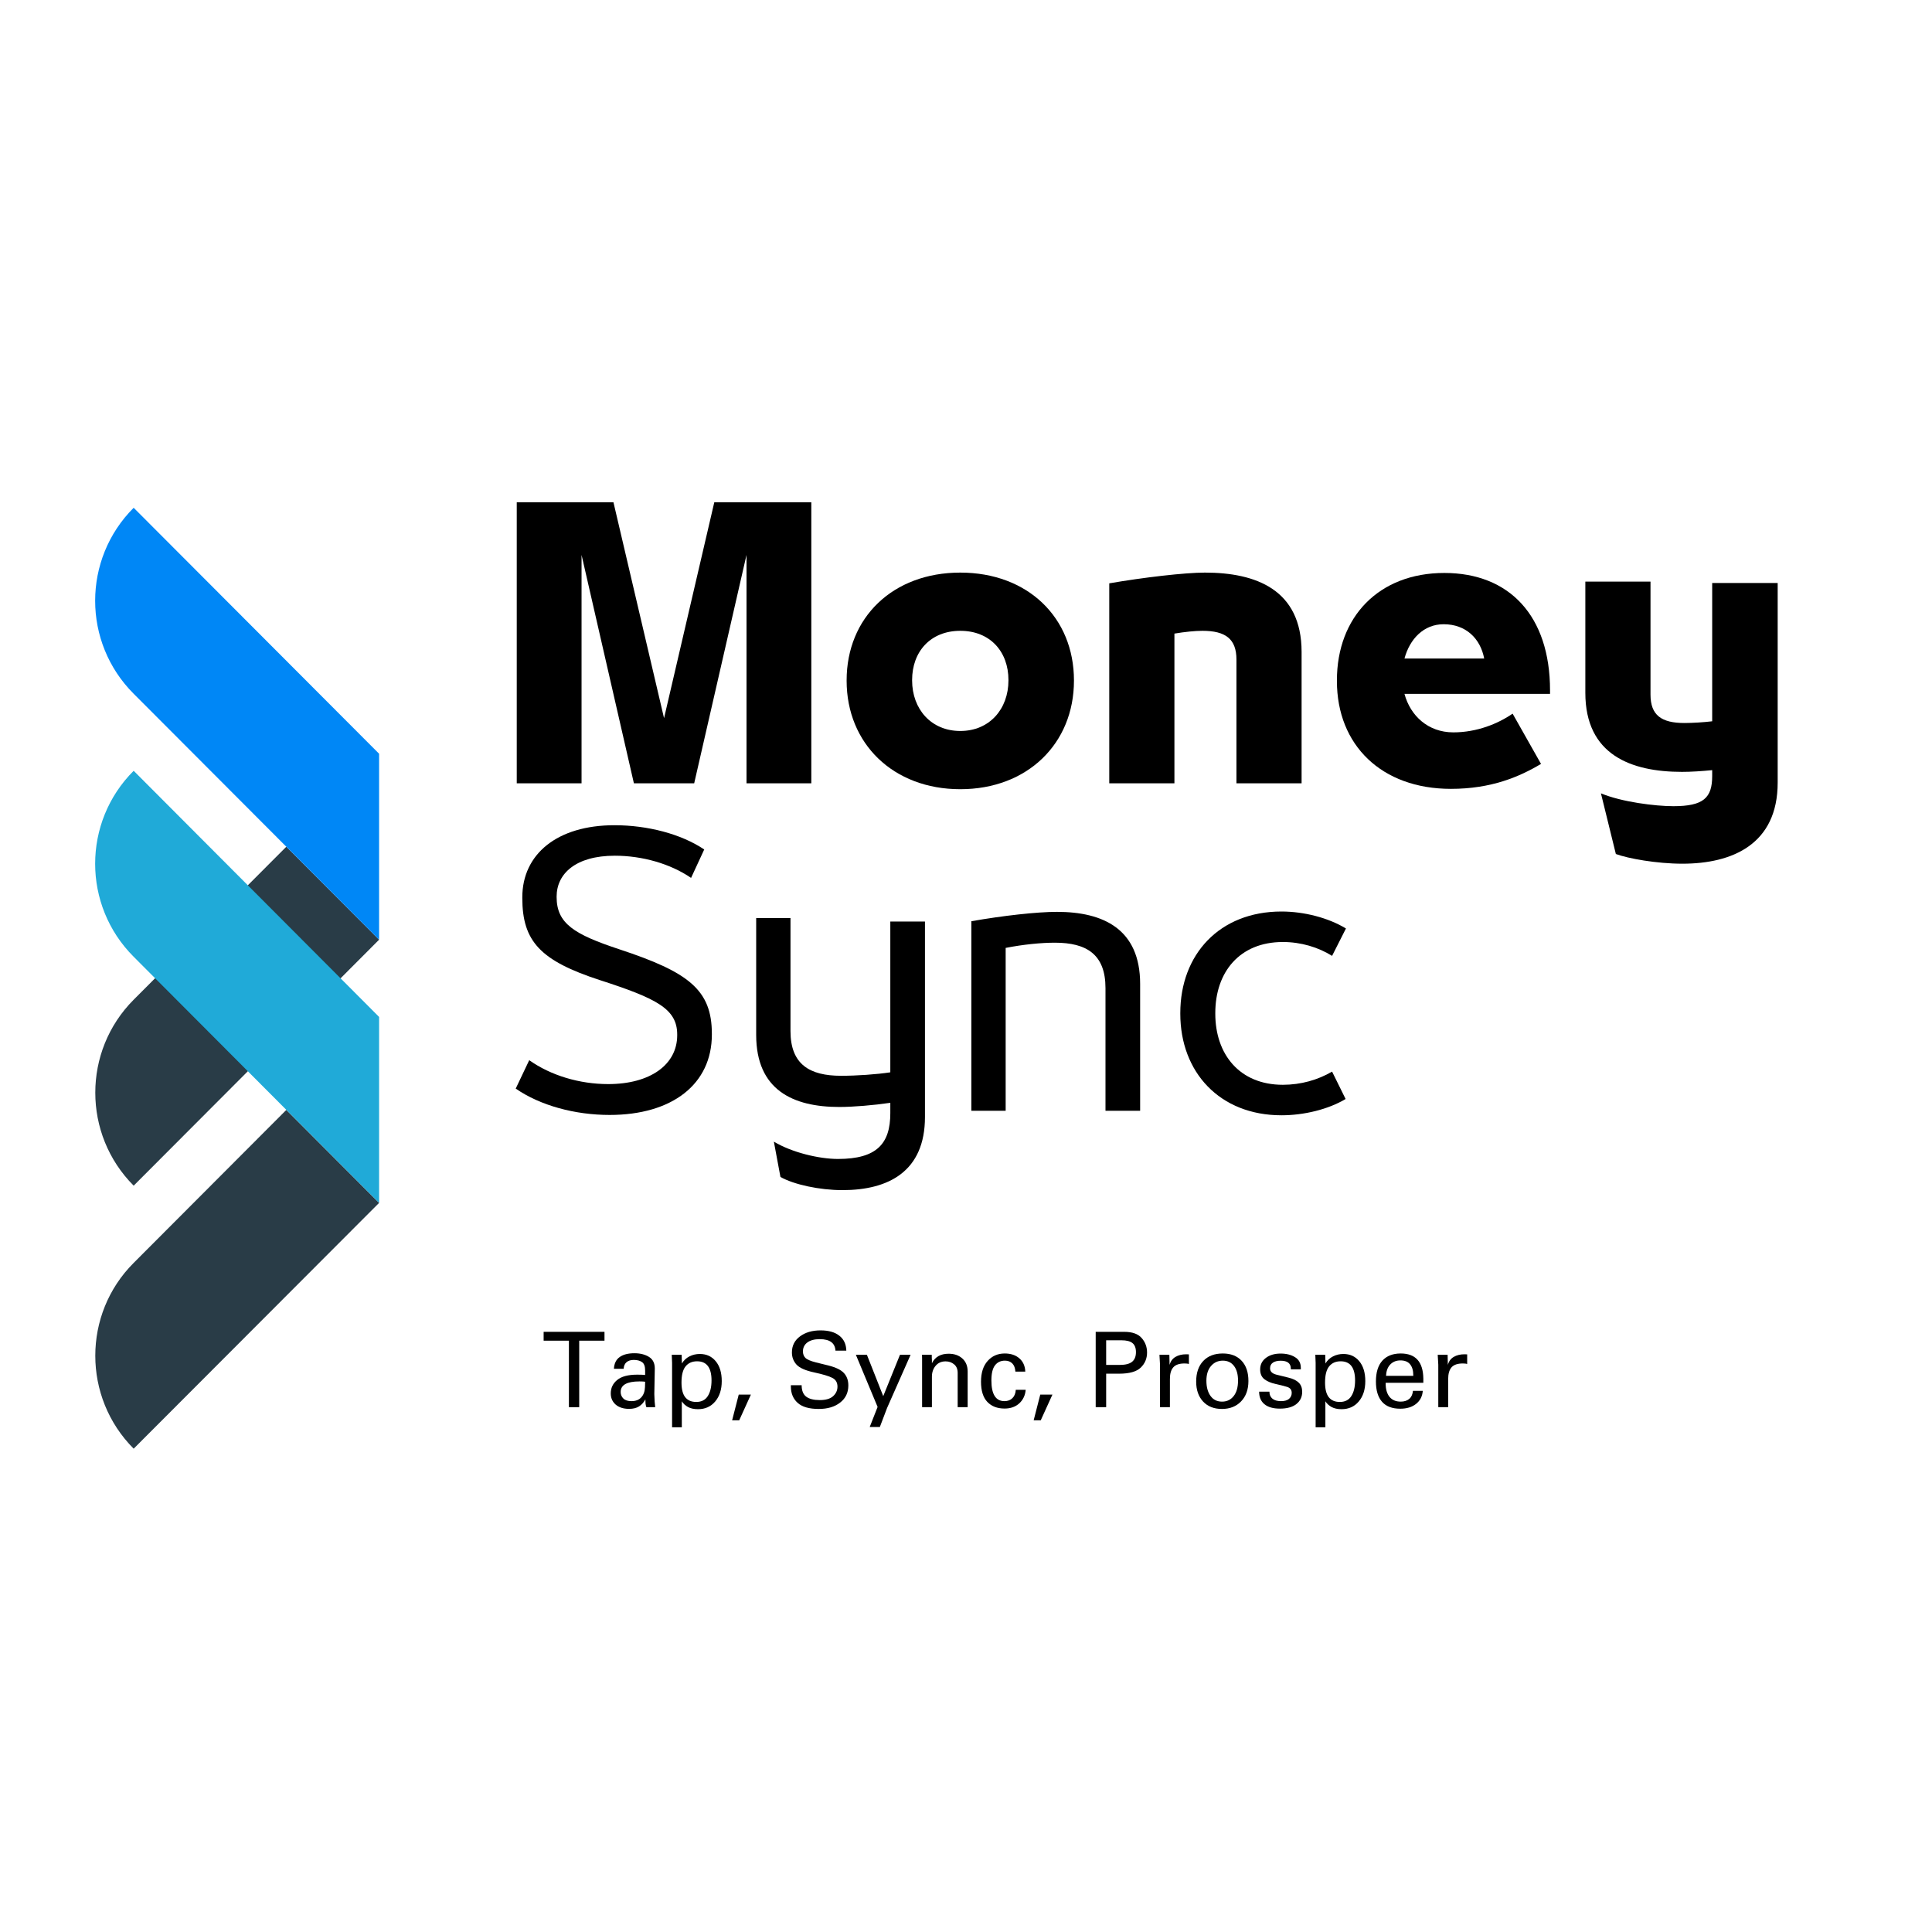
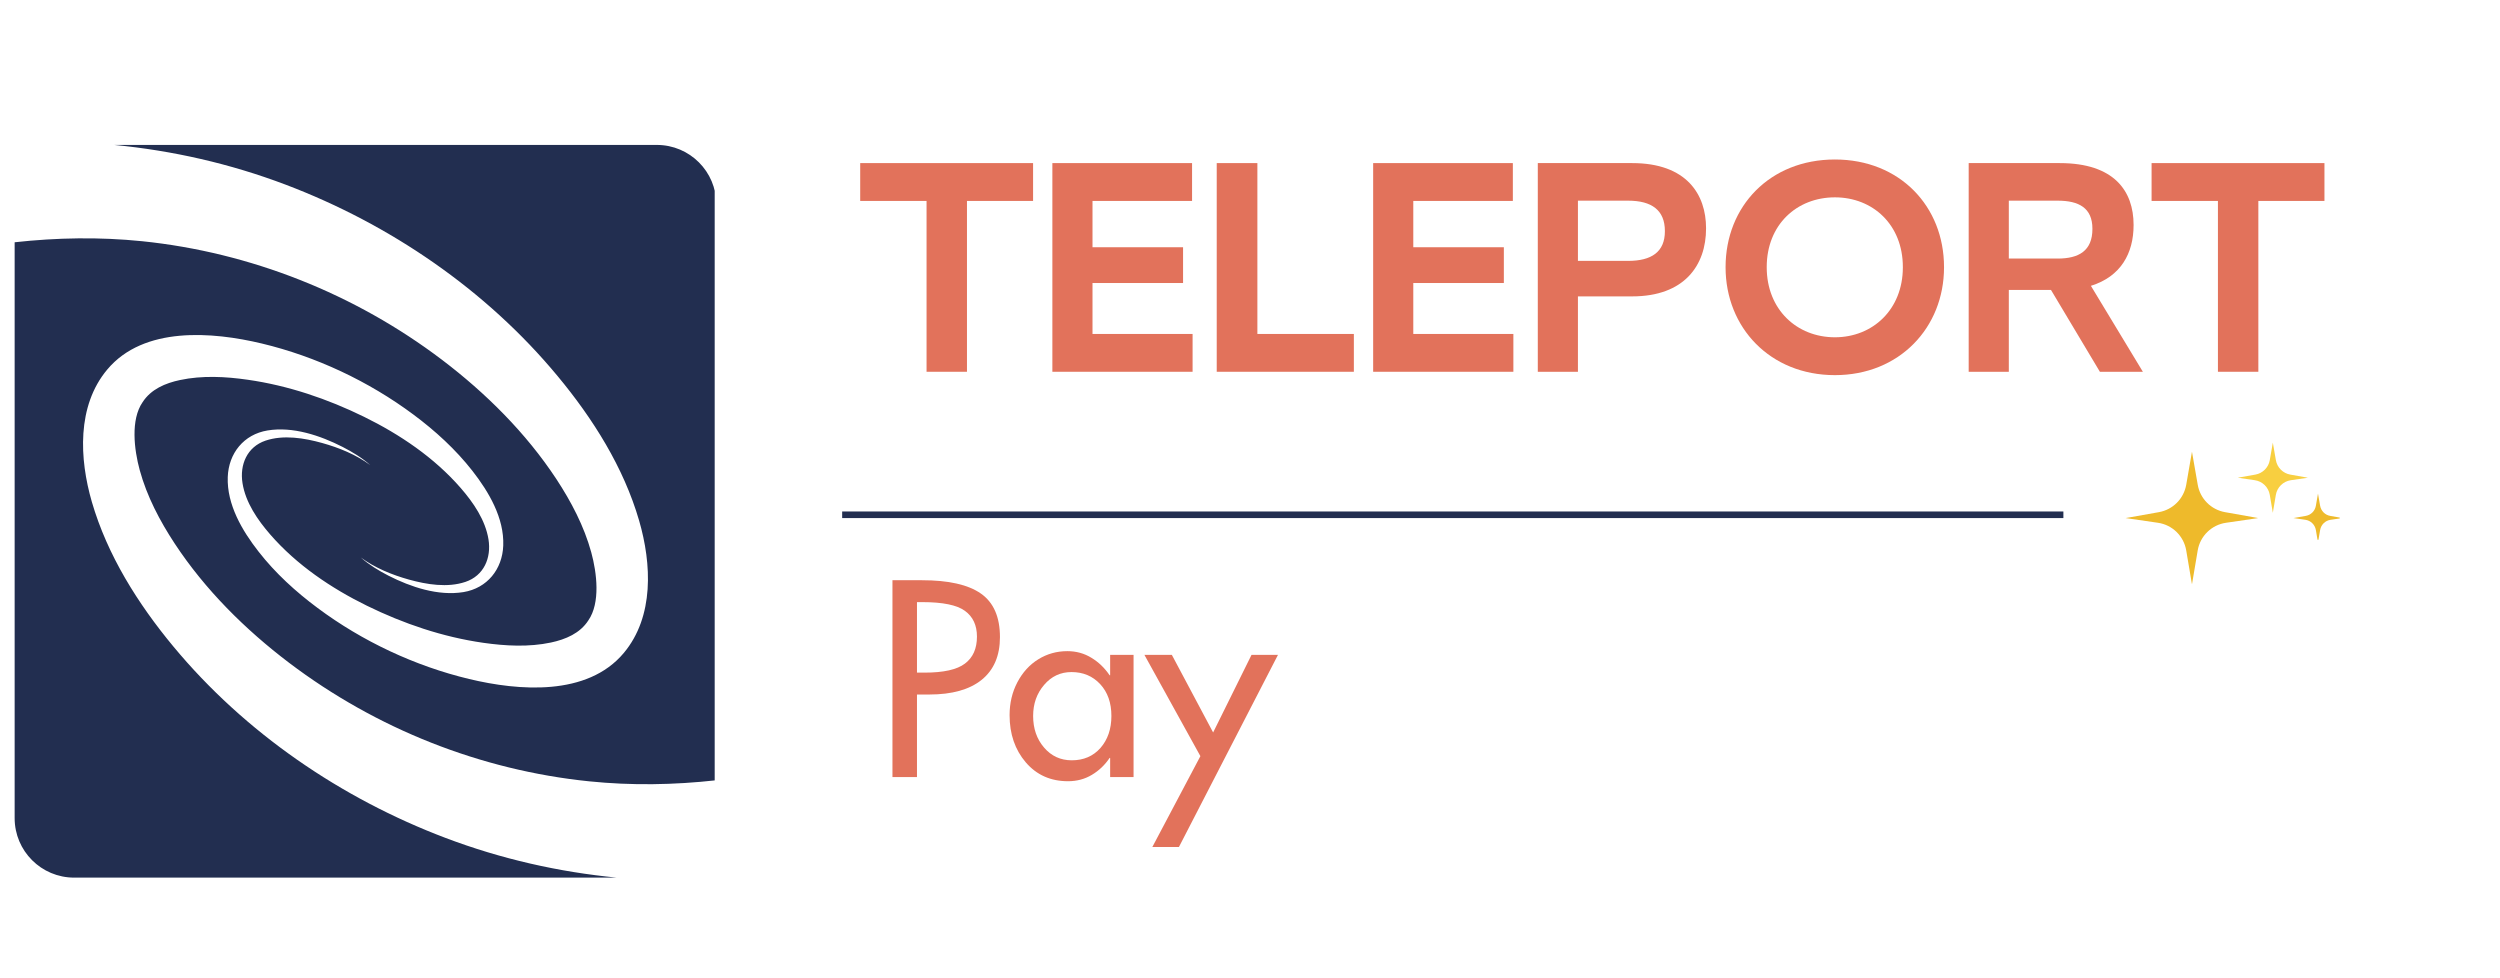
- <svg xmlns="http://www.w3.org/2000/svg" width="500" zoomAndPan="magnify" viewBox="0 0 375 375" height="500" preserveAspectRatio="xMidYMid meet" version="1.0">
+ <svg xmlns="http://www.w3.org/2000/svg" width="376" zoomAndPan="magnify" viewBox="0 0 282 110.25" height="147" preserveAspectRatio="xMidYMid meet" version="1.0">
  <defs>
    <g />
-     <clipPath id="9c68f8d031">
-       <path d="M 18 164 L 73.512 164 L 73.512 231 L 18 231 Z M 18 164 " clip-rule="nonzero" />
+     <clipPath id="ace054a3fa">
+       <path d="M 1.652 16.348 L 80.617 16.348 L 80.617 98.996 L 1.652 98.996 Z M 1.652 16.348 " clip-rule="nonzero" />
    </clipPath>
-     <clipPath id="c1eb963101">
-       <path d="M 18 98 L 73.512 98 L 73.512 183 L 18 183 Z M 18 98 " clip-rule="nonzero" />
+     <clipPath id="933da3bfac">
+       <path d="M 239.77 50.953 L 254.672 50.953 L 254.672 65.852 L 239.77 65.852 Z M 239.77 50.953 " clip-rule="nonzero" />
    </clipPath>
-     <clipPath id="a03a808d03">
-       <path d="M 18 215 L 73.512 215 L 73.512 282 L 18 282 Z M 18 215 " clip-rule="nonzero" />
+     <clipPath id="7fa810128d">
+       <path d="M 252.418 49.93 L 260.613 49.93 L 260.613 58 L 252.418 58 Z M 252.418 49.93 " clip-rule="nonzero" />
    </clipPath>
-     <clipPath id="17b89b03fb">
-       <path d="M 18 149 L 73.512 149 L 73.512 234 L 18 234 Z M 18 149 " clip-rule="nonzero" />
+     <clipPath id="5b22235192">
+       <path d="M 258.707 55.676 L 263.922 55.676 L 263.922 60.891 L 258.707 60.891 Z M 258.707 55.676 " clip-rule="nonzero" />
    </clipPath>
  </defs>
-   <g clip-path="url(#9c68f8d031)">
-     <path fill="#293c47" d="M 25.945 230.137 L 73.582 182.395 L 55.574 164.348 L 25.945 194.043 C 16.012 204.004 16.012 220.18 25.945 230.137 Z M 25.945 230.137 " fill-opacity="1" fill-rule="nonzero" />
-   </g>
-   <g clip-path="url(#c1eb963101)">
-     <path fill="#0087f6" d="M 25.945 134.656 L 73.582 182.395 L 73.582 146.301 L 25.945 98.559 C 15.977 108.52 15.977 124.695 25.945 134.656 Z M 25.945 134.656 " fill-opacity="1" fill-rule="nonzero" />
-   </g>
-   <g clip-path="url(#a03a808d03)">
-     <path fill="#293c47" d="M 25.945 281.188 L 73.582 233.48 L 55.574 215.434 L 25.945 245.129 C 16.012 255.051 16.012 271.23 25.945 281.188 Z M 25.945 281.188 " fill-opacity="1" fill-rule="nonzero" />
-   </g>
-   <g clip-path="url(#17b89b03fb)">
-     <path fill="#20aad8" d="M 25.945 185.703 L 73.582 233.48 L 73.582 197.387 L 25.945 149.609 C 15.977 159.566 15.977 175.746 25.945 185.703 Z M 25.945 185.703 " fill-opacity="1" fill-rule="nonzero" />
-   </g>
-   <g fill="#000000" fill-opacity="1">
-     <g transform="translate(96.87126, 152.0388)">
+   <g fill="#e2725b" fill-opacity="1">
+     <g transform="translate(96.44915, 41.93625)">
      <g>
-         <path d="M 32.02 -12.645 L 22.199 -54.551 L 3.43 -54.551 L 3.43 0 L 16.008 0 L 16.008 -44.328 L 26.168 0 L 37.871 0 L 48.027 -44.328 L 48.027 0 L 60.605 0 L 60.605 -54.551 L 41.773 -54.551 Z M 32.02 -12.645 " />
+         <path d="M 12.625 0 L 12.625 -19.27 L 20.082 -19.27 L 20.082 -23.539 L 0.582 -23.539 L 0.582 -19.27 L 8.066 -19.27 L 8.066 0 Z M 12.625 0 " />
      </g>
    </g>
  </g>
-   <g fill="#000000" fill-opacity="1">
-     <g transform="translate(161.7045, 152.0388)">
+   <g fill="#e2725b" fill-opacity="1">
+     <g transform="translate(117.1095, 41.93625)">
      <g>
-         <path d="M 24.688 1.145 C 37.734 1.145 46.75 -7.734 46.75 -19.91 L 46.75 -19.977 C 46.75 -32.152 37.805 -40.898 24.688 -40.898 C 11.57 -40.898 2.625 -32.152 2.625 -19.977 L 2.625 -19.91 C 2.625 -7.734 11.637 1.145 24.688 1.145 Z M 24.688 -10.156 C 19.035 -10.156 15.336 -14.395 15.336 -19.977 L 15.336 -20.047 C 15.336 -25.562 18.902 -29.598 24.688 -29.598 C 30.473 -29.598 34.035 -25.562 34.035 -20.047 L 34.035 -19.977 C 34.035 -14.395 30.336 -10.156 24.688 -10.156 Z M 24.688 -10.156 " />
+         <path d="M 17.414 0 L 17.414 -4.266 L 6.125 -4.266 L 6.125 -10.012 L 16.34 -10.012 L 16.34 -14.047 L 6.125 -14.047 L 6.125 -19.27 L 17.355 -19.27 L 17.355 -23.539 L 1.598 -23.539 L 1.598 0 Z M 17.414 0 " />
      </g>
    </g>
  </g>
-   <g fill="#000000" fill-opacity="1">
-     <g transform="translate(211.8764, 152.0388)">
+   <g fill="#e2725b" fill-opacity="1">
+     <g transform="translate(135.6807, 41.93625)">
      <g>
-         <path d="M 16.078 0 L 16.078 -29.059 C 18.094 -29.395 20.047 -29.598 21.523 -29.598 C 25.965 -29.598 28.117 -28.051 28.117 -24.016 L 28.117 0 L 40.762 0 L 40.762 -25.492 C 40.762 -37.602 31.883 -40.898 21.996 -40.898 C 18.094 -40.898 10.023 -39.957 3.43 -38.812 L 3.43 0 Z M 16.078 0 " />
+         <path d="M 17.035 0 L 17.035 -4.266 L 6.152 -4.266 L 6.152 -23.539 L 1.566 -23.539 L 1.566 0 Z M 17.035 0 " />
      </g>
    </g>
  </g>
-   <g fill="#000000" fill-opacity="1">
-     <g transform="translate(256.8696, 152.0388)">
+   <g fill="#e2725b" fill-opacity="1">
+     <g transform="translate(153.2942, 41.93625)">
      <g>
-         <path d="M 43.992 -18.027 C 43.992 -32.555 36.055 -40.828 23.477 -40.828 C 10.762 -40.828 2.625 -32.289 2.625 -19.977 L 2.625 -19.844 C 2.625 -7.398 11.301 1.078 24.754 1.078 C 32.625 1.078 38.07 -1.277 42.242 -3.766 L 36.727 -13.52 C 33.902 -11.57 29.797 -9.887 25.223 -9.887 C 20.312 -9.887 16.883 -13.117 15.738 -17.355 L 43.992 -17.355 Z M 23.34 -30.875 C 27.645 -30.875 30.473 -28.117 31.211 -24.215 L 15.738 -24.215 C 16.75 -27.98 19.441 -30.875 23.34 -30.875 Z M 23.34 -30.875 " />
+         <path d="M 17.414 0 L 17.414 -4.266 L 6.125 -4.266 L 6.125 -10.012 L 16.34 -10.012 L 16.34 -14.047 L 6.125 -14.047 L 6.125 -19.27 L 17.355 -19.27 L 17.355 -23.539 L 1.598 -23.539 L 1.598 0 Z M 17.414 0 " />
      </g>
    </g>
  </g>
-   <g fill="#000000" fill-opacity="1">
-     <g transform="translate(304.2841, 152.0388)">
+   <g fill="#e2725b" fill-opacity="1">
+     <g transform="translate(171.8654, 41.93625)">
      <g>
-         <path d="M 28.051 -12.039 C 26.434 -11.84 24.215 -11.703 22.668 -11.703 C 18.23 -11.703 16.078 -13.184 16.078 -17.219 L 16.078 -39.148 L 3.43 -39.148 L 3.43 -17.555 C 3.43 -5.516 12.309 -2.219 22.199 -2.219 C 23.945 -2.219 26.031 -2.355 28.051 -2.555 L 28.051 -1.414 C 28.051 2.824 26.367 4.441 20.516 4.441 C 17.02 4.441 10.492 3.633 6.457 1.949 L 9.352 13.723 C 11.703 14.598 17.289 15.605 22.266 15.605 C 31.949 15.605 40.762 11.84 40.762 -0.133 L 40.762 -38.879 L 28.051 -38.879 Z M 28.051 -12.039 " />
+         <path d="M 6.125 0 L 6.125 -8.504 L 12.246 -8.504 C 18.141 -8.504 20.578 -12.016 20.578 -16.164 L 20.578 -16.195 C 20.578 -19.996 18.398 -23.539 12.246 -23.539 L 1.598 -23.539 L 1.598 0 Z M 6.125 -19.301 L 11.781 -19.301 C 14.453 -19.301 15.934 -18.227 15.934 -15.875 L 15.934 -15.848 C 15.934 -13.523 14.426 -12.508 11.781 -12.508 L 6.125 -12.508 Z M 6.125 -19.301 " />
      </g>
    </g>
  </g>
-   <g fill="#000000" fill-opacity="1">
-     <g transform="translate(96.87126, 215.601)">
+   <g fill="#e2725b" fill-opacity="1">
+     <g transform="translate(193.4543, 41.93625)">
      <g>
-         <path d="M 21.457 0.809 C 33.633 0.809 41.301 -5.18 41.301 -14.797 L 41.301 -14.934 C 41.301 -23.477 36.793 -26.906 23.34 -31.344 C 14.598 -34.238 11.168 -36.324 11.168 -41.504 L 11.168 -41.57 C 11.168 -46.008 14.867 -49.508 22.465 -49.508 C 27.781 -49.508 33.23 -47.961 37.266 -45.203 L 39.82 -50.719 C 35.312 -53.746 28.789 -55.426 22.398 -55.426 C 11.234 -55.426 4.508 -49.777 4.508 -41.434 L 4.508 -41.301 C 4.508 -32.895 8.004 -29.125 19.574 -25.359 C 30.605 -21.793 34.574 -19.777 34.574 -14.797 L 34.574 -14.664 C 34.574 -8.945 29.328 -5.18 21.188 -5.18 C 15.605 -5.18 10.023 -6.859 5.852 -9.82 L 3.23 -4.305 C 8.004 -1.008 14.73 0.809 21.457 0.809 Z M 21.457 0.809 " />
+         <path d="M 13.523 0.379 C 20.809 0.379 25.832 -4.992 25.832 -11.781 L 25.832 -11.812 C 25.832 -18.66 20.84 -23.945 13.523 -23.945 C 6.184 -23.945 1.191 -18.66 1.191 -11.812 L 1.191 -11.781 C 1.191 -4.992 6.211 0.379 13.523 0.379 Z M 13.523 -3.891 C 9.23 -3.891 5.832 -7.023 5.832 -11.781 L 5.832 -11.812 C 5.832 -16.602 9.23 -19.676 13.523 -19.676 C 17.789 -19.676 21.188 -16.602 21.188 -11.812 L 21.188 -11.781 C 21.188 -7.023 17.789 -3.891 13.523 -3.891 Z M 13.523 -3.891 " />
      </g>
    </g>
  </g>
-   <g fill="#000000" fill-opacity="1">
-     <g transform="translate(142.6716, 215.601)">
+   <g fill="#e2725b" fill-opacity="1">
+     <g transform="translate(220.4695, 41.93625)">
      <g>
-         <path d="M 30.137 -7.465 C 27.512 -7.062 23.609 -6.793 20.582 -6.793 C 14.461 -6.793 10.762 -9.012 10.762 -15.473 L 10.762 -37.398 L 4.102 -37.398 L 4.102 -14.73 C 4.102 -4.035 11.234 -0.738 20.246 -0.738 C 22.938 -0.738 26.973 -1.078 30.137 -1.547 L 30.137 0.473 C 30.137 6.391 27.512 9.352 19.977 9.352 C 16.277 9.352 10.965 8.07 7.535 5.988 L 8.812 12.848 C 11.434 14.328 16.414 15.402 20.852 15.402 C 29.797 15.402 36.863 11.77 36.863 1.211 L 36.863 -36.727 L 30.137 -36.727 Z M 30.137 -7.465 " />
+         <path d="M 15.383 -9.695 C 18.75 -10.738 20.199 -13.352 20.199 -16.543 L 20.199 -16.57 C 20.199 -20.375 18.023 -23.539 11.871 -23.539 L 1.598 -23.539 L 1.598 0 L 6.125 0 L 6.125 -9.23 L 10.883 -9.23 L 16.398 0 L 21.246 0 Z M 11.637 -19.301 C 14.02 -19.301 15.555 -18.488 15.555 -16.137 L 15.555 -16.109 C 15.555 -13.641 14.02 -12.77 11.637 -12.77 L 6.125 -12.77 L 6.125 -19.301 Z M 11.637 -19.301 " />
      </g>
    </g>
  </g>
-   <g fill="#000000" fill-opacity="1">
-     <g transform="translate(184.4366, 215.601)">
+   <g fill="#e2725b" fill-opacity="1">
+     <g transform="translate(242.1165, 41.93625)">
      <g>
-         <path d="M 10.762 0 L 10.762 -31.613 C 14.191 -32.289 17.691 -32.625 20.312 -32.625 C 26.504 -32.625 30.137 -30.336 30.137 -23.812 L 30.137 0 L 36.863 0 L 36.863 -24.617 C 36.863 -35.312 29.664 -38.609 20.719 -38.609 C 16.816 -38.609 10.223 -37.871 4.102 -36.793 L 4.102 0 Z M 10.762 0 " />
+         <path d="M 12.625 0 L 12.625 -19.27 L 20.082 -19.27 L 20.082 -23.539 L 0.582 -23.539 L 0.582 -19.27 L 8.066 -19.27 L 8.066 0 Z M 12.625 0 " />
      </g>
    </g>
  </g>
-   <g fill="#000000" fill-opacity="1">
-     <g transform="translate(226.1345, 215.601)">
+   <g clip-path="url(#ace054a3fa)">
+     <path fill="#222e50" d="M 50.262 94.52 C 38.477 90.059 27.617 82.645 19.551 72.918 C 15.57 68.117 12.113 62.641 10.359 56.609 C 8.953 51.754 8.648 45.797 12.098 41.684 C 16.211 36.773 23.953 37.414 29.527 38.746 C 35.645 40.211 41.59 43.008 46.633 46.762 C 49.094 48.594 51.395 50.691 53.285 53.109 C 55.137 55.477 56.883 58.434 56.766 61.543 C 56.668 64.207 54.961 66.348 52.277 66.789 C 49.422 67.254 46.34 66.219 43.824 64.938 C 42.715 64.371 41.629 63.707 40.691 62.879 C 42.289 64.059 44.219 64.844 46.121 65.375 C 48.133 65.934 50.473 66.32 52.5 65.637 C 54.582 64.938 55.438 62.93 55.102 60.844 C 54.75 58.652 53.391 56.684 51.965 55.043 C 48.992 51.625 45.109 49 41.066 47.016 C 36.941 44.992 32.504 43.488 27.949 42.836 C 25.438 42.473 22.809 42.336 20.309 42.867 C 18.648 43.219 17.027 43.902 16.082 45.371 C 14.723 47.34 15.125 50.703 15.762 53.035 C 16.57 55.988 18.027 58.758 19.699 61.301 C 23.129 66.516 27.652 71.004 32.609 74.762 C 42.418 82.195 54.203 86.879 66.449 88.133 C 71.238 88.625 76.035 88.543 80.801 88.012 L 80.801 23.055 C 80.801 19.352 77.797 16.348 74.094 16.348 L 12.883 16.348 C 19.457 16.984 25.941 18.453 32.195 20.82 C 43.98 25.285 54.84 32.695 62.902 42.426 C 66.887 47.227 70.344 52.703 72.094 58.73 C 73.504 63.59 73.809 69.547 70.359 73.66 C 66.246 78.57 58.504 77.93 52.93 76.594 C 46.812 75.129 40.863 72.336 35.824 68.578 C 33.363 66.75 31.062 64.652 29.172 62.23 C 27.32 59.867 25.574 56.906 25.691 53.801 C 25.789 51.133 27.496 48.996 30.18 48.555 C 33.035 48.086 36.117 49.125 38.633 50.406 C 39.742 50.973 40.828 51.633 41.766 52.465 C 40.168 51.281 38.238 50.5 36.336 49.969 C 34.324 49.41 31.984 49.02 29.953 49.703 C 27.875 50.406 27.02 52.414 27.355 54.5 C 27.703 56.691 29.066 58.66 30.492 60.301 C 33.465 63.719 37.348 66.344 41.391 68.328 C 45.516 70.352 49.953 71.855 54.508 72.508 C 57.02 72.867 59.648 73.008 62.145 72.477 C 63.805 72.121 65.43 71.441 66.371 69.973 C 67.734 68 67.332 64.637 66.695 62.309 C 65.887 59.355 64.43 56.586 62.758 54.039 C 59.324 48.828 54.805 44.34 49.848 40.578 C 40.039 33.148 28.254 28.465 16.008 27.207 C 11.215 26.719 6.422 26.801 1.652 27.328 L 1.652 92.285 C 1.652 95.992 4.66 98.996 8.363 98.996 L 69.574 98.996 C 63 98.359 56.516 96.887 50.262 94.52 " fill-opacity="1" fill-rule="nonzero" />
+   </g>
+   <g fill="#e2725b" fill-opacity="1">
+     <g transform="translate(98.54428, 87.65318)">
      <g>
-         <path d="M 22.602 0.875 C 26.973 0.875 31.684 -0.27 35.047 -2.285 L 32.422 -7.602 C 29.664 -5.988 26.367 -5.043 22.871 -5.043 C 14.461 -5.043 9.754 -10.965 9.754 -18.836 L 9.754 -18.969 C 9.754 -26.906 14.461 -32.758 22.871 -32.758 C 26.367 -32.758 29.73 -31.75 32.422 -30.066 L 35.113 -35.383 C 31.684 -37.465 26.973 -38.676 22.602 -38.676 C 10.562 -38.676 2.961 -30.336 2.961 -18.969 L 2.961 -18.836 C 2.961 -7.465 10.629 0.875 22.602 0.875 Z M 22.602 0.875 " />
+         <path d="M 5.453 -22.203 C 8.453 -22.203 10.664 -21.703 12.094 -20.703 C 13.531 -19.703 14.25 -18.062 14.25 -15.781 C 14.25 -13.688 13.562 -12.082 12.188 -10.969 C 10.812 -9.863 8.844 -9.312 6.281 -9.312 L 4.891 -9.312 L 4.891 0 L 2.125 0 L 2.125 -22.203 Z M 4.891 -11.781 L 5.75 -11.781 C 7.883 -11.781 9.398 -12.117 10.297 -12.797 C 11.203 -13.473 11.656 -14.488 11.656 -15.844 C 11.656 -17.125 11.203 -18.094 10.297 -18.75 C 9.398 -19.406 7.801 -19.734 5.5 -19.734 L 4.891 -19.734 Z M 4.891 -11.781 " />
      </g>
    </g>
  </g>
-   <g fill="#000000" fill-opacity="1">
-     <g transform="translate(105.0974, 273.1322)">
+   <g fill="#e2725b" fill-opacity="1">
+     <g transform="translate(113.1154, 87.65318)">
      <g>
-         <path d="M 12.234 -14.625 L 12.234 -12.906 L 7.328 -12.906 L 7.328 0 L 5.328 0 L 5.328 -12.906 L 0.422 -12.906 L 0.422 -14.625 Z M 12.234 -14.625 " />
+         <path d="M 12.047 -11.484 L 12.109 -11.484 L 12.109 -13.781 L 14.75 -13.781 L 14.75 0 L 12.109 0 L 12.109 -2.156 L 12.047 -2.156 C 11.516 -1.363 10.848 -0.727 10.047 -0.25 C 9.254 0.227 8.359 0.469 7.359 0.469 C 5.398 0.469 3.812 -0.238 2.594 -1.656 C 1.375 -3.082 0.766 -4.859 0.766 -6.984 C 0.766 -8.336 1.055 -9.57 1.641 -10.688 C 2.234 -11.812 3.02 -12.676 4 -13.281 C 4.988 -13.895 6.082 -14.203 7.281 -14.203 C 8.281 -14.203 9.188 -13.953 10 -13.453 C 10.812 -12.961 11.492 -12.305 12.047 -11.484 Z M 12.25 -6.891 C 12.25 -8.379 11.828 -9.578 10.984 -10.484 C 10.141 -11.391 9.062 -11.844 7.75 -11.844 C 6.508 -11.844 5.477 -11.359 4.656 -10.391 C 3.832 -9.43 3.422 -8.266 3.422 -6.891 C 3.422 -5.473 3.832 -4.285 4.656 -3.328 C 5.477 -2.367 6.52 -1.891 7.781 -1.891 C 9.113 -1.891 10.191 -2.352 11.016 -3.281 C 11.836 -4.219 12.25 -5.422 12.25 -6.891 Z M 12.25 -6.891 " />
      </g>
    </g>
  </g>
-   <g fill="#000000" fill-opacity="1">
-     <g transform="translate(117.4713, 273.1322)">
+   <g fill="#e2725b" fill-opacity="1">
+     <g transform="translate(129.4821, 87.65318)">
      <g>
-         <path d="M 9.531 -2.531 C 9.551 -1.906 9.57 -1.43 9.594 -1.109 C 9.625 -0.797 9.66 -0.426 9.703 0 L 7.984 0 C 7.91 -0.227 7.859 -0.457 7.828 -0.688 C 7.805 -0.914 7.797 -1.191 7.797 -1.516 C 7.484 -0.93 7.078 -0.477 6.578 -0.156 C 6.078 0.164 5.43 0.328 4.641 0.328 C 3.547 0.328 2.676 0.051 2.031 -0.5 C 1.395 -1.062 1.078 -1.785 1.078 -2.672 C 1.078 -3.734 1.492 -4.602 2.328 -5.281 C 3.16 -5.969 4.457 -6.312 6.219 -6.312 C 6.914 -6.312 7.426 -6.289 7.75 -6.25 L 7.75 -7.109 C 7.75 -7.93 7.547 -8.477 7.141 -8.75 C 6.742 -9.031 6.211 -9.172 5.547 -9.172 C 4.953 -9.172 4.484 -9.023 4.141 -8.734 C 3.797 -8.441 3.609 -8.016 3.578 -7.453 L 1.688 -7.453 C 1.75 -8.492 2.125 -9.254 2.812 -9.734 C 3.5 -10.223 4.453 -10.469 5.672 -10.469 C 6.785 -10.469 7.723 -10.234 8.484 -9.766 C 9.242 -9.305 9.625 -8.551 9.625 -7.5 Z M 7.719 -3.891 L 7.75 -4.938 C 7.645 -4.957 7.5 -4.973 7.312 -4.984 C 7.133 -4.992 6.914 -5 6.656 -5 C 4.219 -5 3 -4.316 3 -2.953 C 3 -2.441 3.176 -2.016 3.531 -1.672 C 3.883 -1.336 4.41 -1.172 5.109 -1.172 C 5.91 -1.172 6.535 -1.41 6.984 -1.891 C 7.441 -2.379 7.688 -3.047 7.719 -3.891 Z M 7.719 -3.891 " />
+         <path d="M 2.703 -13.781 L 7.359 -5.031 L 11.688 -13.781 L 14.672 -13.781 L 3.5 7.891 L 0.5 7.891 L 5.922 -2.359 L -0.391 -13.781 Z M 2.703 -13.781 " />
      </g>
    </g>
  </g>
-   <g fill="#000000" fill-opacity="1">
-     <g transform="translate(128.7314, 273.1322)">
-       <g>
-         <path d="M 6.75 0.391 C 5.977 0.391 5.332 0.25 4.812 -0.031 C 4.289 -0.32 3.891 -0.691 3.609 -1.141 L 3.609 3.906 L 1.719 3.906 L 1.719 -8.609 C 1.719 -8.766 1.695 -9.285 1.656 -10.172 L 3.578 -10.172 C 3.609 -9.473 3.625 -8.91 3.625 -8.484 C 3.988 -9.086 4.477 -9.547 5.094 -9.859 C 5.707 -10.172 6.379 -10.328 7.109 -10.328 C 8.391 -10.328 9.414 -9.859 10.188 -8.922 C 10.969 -7.984 11.359 -6.695 11.359 -5.062 C 11.359 -3.414 10.93 -2.094 10.078 -1.094 C 9.234 -0.102 8.125 0.391 6.75 0.391 Z M 9.375 -5.188 C 9.375 -7.664 8.441 -8.906 6.578 -8.906 C 5.609 -8.906 4.859 -8.57 4.328 -7.906 C 3.805 -7.25 3.547 -6.207 3.547 -4.781 C 3.547 -3.508 3.785 -2.562 4.266 -1.938 C 4.754 -1.32 5.469 -1.016 6.406 -1.016 C 7.414 -1.016 8.16 -1.391 8.641 -2.141 C 9.129 -2.898 9.375 -3.914 9.375 -5.188 Z M 9.375 -5.188 " />
-       </g>
-     </g>
+   <path stroke-linecap="butt" transform="matrix(0.744932, 0, 0, 0.744932, 94.99421, 57.69428)" fill="none" stroke-linejoin="miter" d="M 0.003 0.5 L 184.924 0.5 " stroke="#222e50" stroke-width="1" stroke-opacity="1" stroke-miterlimit="4" />
+   <g clip-path="url(#933da3bfac)">
+     <path fill="#eeba2b" d="M 254.738 58.438 L 251.094 58.969 C 249.465 59.203 248.176 60.465 247.902 62.086 L 247.254 65.922 L 246.605 62.086 C 246.332 60.465 245.043 59.203 243.414 58.969 L 239.77 58.438 L 243.531 57.77 C 245.102 57.488 246.328 56.258 246.605 54.688 L 247.254 50.953 L 247.906 54.688 C 248.18 56.258 249.406 57.488 250.977 57.77 Z M 254.738 58.438 " fill-opacity="1" fill-rule="nonzero" />
  </g>
-   <g fill="#000000" fill-opacity="1">
-     <g transform="translate(141.1053, 273.1322)">
-       <g>
-         <path d="M 4.641 -2.438 L 2.375 2.547 L 1 2.547 L 2.281 -2.438 Z M 4.641 -2.438 " />
-       </g>
-     </g>
+   <g clip-path="url(#7fa810128d)">
+     <path fill="#f8cf40" d="M 260.332 53.887 L 258.406 54.168 C 257.543 54.293 256.863 54.961 256.715 55.82 L 256.375 57.844 L 256.031 55.82 C 255.887 54.961 255.207 54.293 254.344 54.168 L 252.418 53.887 L 254.406 53.535 C 255.234 53.387 255.887 52.734 256.031 51.906 L 256.375 49.93 L 256.719 51.906 C 256.863 52.734 257.512 53.387 258.344 53.535 Z M 260.332 53.887 " fill-opacity="1" fill-rule="nonzero" />
  </g>
-   <g fill="#000000" fill-opacity="1">
-     <g transform="translate(146.7353, 273.1322)">
-       <g />
-     </g>
-   </g>
-   <g fill="#000000" fill-opacity="1">
-     <g transform="translate(152.3653, 273.1322)">
-       <g>
-         <path d="M 9.797 -10.969 C 9.711 -12.457 8.695 -13.203 6.75 -13.203 C 5.719 -13.203 4.914 -12.988 4.344 -12.562 C 3.77 -12.133 3.484 -11.555 3.484 -10.828 C 3.484 -10.316 3.641 -9.898 3.953 -9.578 C 4.266 -9.254 4.953 -8.957 6.016 -8.688 L 8.422 -8.094 C 9.879 -7.727 10.891 -7.234 11.453 -6.609 C 12.016 -5.992 12.297 -5.195 12.297 -4.219 C 12.297 -2.82 11.766 -1.711 10.703 -0.891 C 9.648 -0.066 8.266 0.344 6.547 0.344 C 4.691 0.344 3.328 -0.051 2.453 -0.844 C 1.578 -1.633 1.141 -2.695 1.141 -4.031 L 1.141 -4.266 L 3.234 -4.266 C 3.234 -3.242 3.523 -2.504 4.109 -2.047 C 4.703 -1.598 5.586 -1.375 6.766 -1.375 C 7.91 -1.375 8.766 -1.625 9.328 -2.125 C 9.898 -2.633 10.188 -3.254 10.188 -3.984 C 10.188 -4.785 9.852 -5.352 9.188 -5.688 C 8.531 -6.031 7.352 -6.383 5.656 -6.75 C 3.969 -7.113 2.828 -7.617 2.234 -8.266 C 1.641 -8.922 1.344 -9.707 1.344 -10.625 C 1.344 -11.926 1.863 -12.961 2.906 -13.734 C 3.945 -14.516 5.281 -14.906 6.906 -14.906 C 8.469 -14.906 9.68 -14.562 10.547 -13.875 C 11.422 -13.195 11.875 -12.227 11.906 -10.969 Z M 9.797 -10.969 " />
-       </g>
-     </g>
-   </g>
-   <g fill="#000000" fill-opacity="1">
-     <g transform="translate(165.8733, 273.1322)">
-       <g>
-         <path d="M 2.391 -10.172 L 5.562 -2.141 L 8.812 -10.172 L 10.875 -10.172 L 6.312 0.141 L 4.906 3.844 L 2.938 3.844 L 4.469 -0.047 L 0.25 -10.172 Z M 2.391 -10.172 " />
-       </g>
-     </g>
-   </g>
-   <g fill="#000000" fill-opacity="1">
-     <g transform="translate(177.1333, 273.1322)">
-       <g>
-         <path d="M 10.688 0 L 8.75 0 L 8.75 -6.656 C 8.75 -7.383 8.52 -7.938 8.062 -8.312 C 7.613 -8.695 7.062 -8.891 6.406 -8.891 C 5.594 -8.891 4.945 -8.602 4.469 -8.031 C 3.988 -7.457 3.75 -6.75 3.75 -5.906 L 3.75 0 L 1.844 0 L 1.844 -9.438 C 1.844 -9.625 1.836 -9.867 1.828 -10.172 L 3.719 -10.172 C 3.719 -9.742 3.727 -9.395 3.75 -9.125 L 3.75 -8.531 C 4.363 -9.758 5.445 -10.375 7 -10.375 C 8.094 -10.375 8.977 -10.066 9.656 -9.453 C 10.344 -8.836 10.688 -7.992 10.688 -6.922 Z M 10.688 0 " />
-       </g>
-     </g>
-   </g>
-   <g fill="#000000" fill-opacity="1">
-     <g transform="translate(189.5072, 273.1322)">
-       <g>
-         <path d="M 7.578 -6.906 C 7.535 -7.602 7.336 -8.129 6.984 -8.484 C 6.629 -8.848 6.148 -9.031 5.547 -9.031 C 4.723 -9.031 4.078 -8.723 3.609 -8.109 C 3.148 -7.492 2.922 -6.52 2.922 -5.188 C 2.922 -2.508 3.766 -1.172 5.453 -1.172 C 6.098 -1.172 6.613 -1.363 7 -1.75 C 7.395 -2.133 7.613 -2.676 7.656 -3.375 L 9.578 -3.375 C 9.492 -2.312 9.082 -1.438 8.344 -0.75 C 7.602 -0.07 6.648 0.266 5.484 0.266 C 4.066 0.266 2.945 -0.164 2.125 -1.031 C 1.312 -1.895 0.906 -3.195 0.906 -4.938 C 0.906 -6.664 1.332 -8.008 2.188 -8.969 C 3.051 -9.938 4.16 -10.422 5.516 -10.422 C 6.68 -10.422 7.625 -10.109 8.344 -9.484 C 9.07 -8.859 9.457 -8 9.5 -6.906 Z M 7.578 -6.906 " />
-       </g>
-     </g>
-   </g>
-   <g fill="#000000" fill-opacity="1">
-     <g transform="translate(199.6332, 273.1322)">
-       <g>
-         <path d="M 4.641 -2.438 L 2.375 2.547 L 1 2.547 L 2.281 -2.438 Z M 4.641 -2.438 " />
-       </g>
-     </g>
-   </g>
-   <g fill="#000000" fill-opacity="1">
-     <g transform="translate(205.2632, 273.1322)">
-       <g />
-     </g>
-   </g>
-   <g fill="#000000" fill-opacity="1">
-     <g transform="translate(210.8932, 273.1322)">
-       <g>
-         <path d="M 7.297 -14.625 C 8.879 -14.625 10.016 -14.223 10.703 -13.422 C 11.398 -12.629 11.75 -11.691 11.75 -10.609 C 11.75 -9.453 11.344 -8.477 10.531 -7.688 C 9.719 -6.895 8.312 -6.5 6.312 -6.5 L 3.812 -6.5 L 3.812 0 L 1.781 0 L 1.781 -14.625 Z M 6.453 -8.203 C 7.547 -8.203 8.344 -8.406 8.844 -8.812 C 9.344 -9.219 9.594 -9.844 9.594 -10.688 C 9.594 -11.488 9.367 -12.07 8.922 -12.438 C 8.484 -12.801 7.766 -12.984 6.766 -12.984 L 3.812 -12.984 L 3.812 -8.203 Z M 6.453 -8.203 " />
-       </g>
-     </g>
-   </g>
-   <g fill="#000000" fill-opacity="1">
-     <g transform="translate(223.2671, 273.1322)">
-       <g>
-         <path d="M 7.5 -10.25 L 7.5 -8.391 C 7.301 -8.453 7.016 -8.484 6.641 -8.484 C 5.617 -8.484 4.891 -8.227 4.453 -7.719 C 4.023 -7.219 3.812 -6.473 3.812 -5.484 L 3.812 0 L 1.891 0 L 1.891 -8.234 C 1.848 -9.141 1.812 -9.785 1.781 -10.172 L 3.703 -10.172 C 3.734 -9.359 3.75 -8.703 3.75 -8.203 C 3.926 -8.891 4.301 -9.406 4.875 -9.75 C 5.445 -10.094 6.141 -10.266 6.953 -10.266 C 7.16 -10.266 7.344 -10.258 7.5 -10.25 Z M 7.5 -10.25 " />
-       </g>
-     </g>
-   </g>
-   <g fill="#000000" fill-opacity="1">
-     <g transform="translate(231.1451, 273.1322)">
-       <g>
-         <path d="M 6.031 0.344 C 4.488 0.344 3.27 -0.133 2.375 -1.094 C 1.477 -2.062 1.031 -3.352 1.031 -4.969 C 1.031 -6.664 1.488 -8 2.406 -8.969 C 3.32 -9.938 4.586 -10.422 6.203 -10.422 C 7.766 -10.422 8.984 -9.945 9.859 -9 C 10.734 -8.062 11.172 -6.754 11.172 -5.078 C 11.172 -3.422 10.695 -2.102 9.75 -1.125 C 8.812 -0.145 7.57 0.344 6.031 0.344 Z M 9.156 -5.156 C 9.156 -6.375 8.895 -7.32 8.375 -8 C 7.852 -8.688 7.129 -9.031 6.203 -9.031 C 5.266 -9.031 4.5 -8.68 3.906 -7.984 C 3.312 -7.297 3.016 -6.344 3.016 -5.125 C 3.016 -3.906 3.281 -2.926 3.812 -2.188 C 4.344 -1.445 5.094 -1.078 6.062 -1.078 C 6.988 -1.078 7.734 -1.43 8.297 -2.141 C 8.867 -2.848 9.156 -3.852 9.156 -5.156 Z M 9.156 -5.156 " />
-       </g>
-     </g>
-   </g>
-   <g fill="#000000" fill-opacity="1">
-     <g transform="translate(243.5189, 273.1322)">
-       <g>
-         <path d="M 8.969 -7.344 L 7.031 -7.344 L 7.031 -7.469 C 7.031 -8.5 6.375 -9.016 5.062 -9.016 C 4.414 -9.016 3.91 -8.891 3.547 -8.641 C 3.18 -8.391 3 -8.023 3 -7.547 C 3 -6.93 3.41 -6.52 4.234 -6.312 L 6.578 -5.734 C 7.473 -5.516 8.141 -5.188 8.578 -4.75 C 9.016 -4.312 9.234 -3.723 9.234 -2.984 C 9.234 -1.984 8.852 -1.188 8.094 -0.594 C 7.344 -0.008 6.281 0.281 4.906 0.281 C 3.602 0.281 2.602 -0.004 1.906 -0.578 C 1.219 -1.148 0.875 -1.961 0.875 -3.016 L 2.875 -3.016 C 2.875 -2.43 3.066 -1.977 3.453 -1.656 C 3.836 -1.332 4.395 -1.172 5.125 -1.172 C 5.812 -1.172 6.328 -1.316 6.672 -1.609 C 7.023 -1.91 7.203 -2.301 7.203 -2.781 C 7.203 -3.383 6.883 -3.773 6.25 -3.953 C 5.625 -4.141 4.883 -4.328 4.031 -4.516 C 3.164 -4.703 2.457 -5.004 1.906 -5.422 C 1.352 -5.848 1.078 -6.484 1.078 -7.328 C 1.078 -8.242 1.441 -8.984 2.172 -9.547 C 2.91 -10.117 3.867 -10.406 5.047 -10.406 C 6.148 -10.406 7.078 -10.176 7.828 -9.719 C 8.586 -9.27 8.969 -8.578 8.969 -7.641 Z M 8.969 -7.344 " />
-       </g>
-     </g>
-   </g>
-   <g fill="#000000" fill-opacity="1">
-     <g transform="translate(253.6449, 273.1322)">
-       <g>
-         <path d="M 6.75 0.391 C 5.977 0.391 5.332 0.25 4.812 -0.031 C 4.289 -0.32 3.891 -0.691 3.609 -1.141 L 3.609 3.906 L 1.719 3.906 L 1.719 -8.609 C 1.719 -8.766 1.695 -9.285 1.656 -10.172 L 3.578 -10.172 C 3.609 -9.473 3.625 -8.91 3.625 -8.484 C 3.988 -9.086 4.477 -9.547 5.094 -9.859 C 5.707 -10.172 6.379 -10.328 7.109 -10.328 C 8.391 -10.328 9.414 -9.859 10.188 -8.922 C 10.969 -7.984 11.359 -6.695 11.359 -5.062 C 11.359 -3.414 10.93 -2.094 10.078 -1.094 C 9.234 -0.102 8.125 0.391 6.75 0.391 Z M 9.375 -5.188 C 9.375 -7.664 8.441 -8.906 6.578 -8.906 C 5.609 -8.906 4.859 -8.57 4.328 -7.906 C 3.805 -7.25 3.547 -6.207 3.547 -4.781 C 3.547 -3.508 3.785 -2.562 4.266 -1.938 C 4.754 -1.32 5.469 -1.016 6.406 -1.016 C 7.414 -1.016 8.16 -1.391 8.641 -2.141 C 9.129 -2.898 9.375 -3.914 9.375 -5.188 Z M 9.375 -5.188 " />
-       </g>
-     </g>
-   </g>
-   <g fill="#000000" fill-opacity="1">
-     <g transform="translate(266.0188, 273.1322)">
-       <g>
-         <path d="M 10.25 -4.734 L 2.938 -4.734 L 2.938 -4.578 C 2.938 -3.484 3.188 -2.625 3.688 -2 C 4.195 -1.383 4.922 -1.078 5.859 -1.078 C 6.547 -1.078 7.098 -1.254 7.516 -1.609 C 7.93 -1.961 8.172 -2.484 8.234 -3.172 L 10.141 -3.172 C 10.066 -2.117 9.633 -1.273 8.844 -0.641 C 8.062 -0.016 7.035 0.297 5.766 0.297 C 4.203 0.297 3.023 -0.148 2.234 -1.047 C 1.441 -1.953 1.047 -3.266 1.047 -4.984 C 1.047 -6.754 1.461 -8.102 2.297 -9.031 C 3.141 -9.957 4.328 -10.422 5.859 -10.422 C 8.742 -10.422 10.207 -8.797 10.25 -5.547 Z M 8.297 -6.078 L 8.297 -6.219 C 8.297 -7.125 8.086 -7.828 7.672 -8.328 C 7.266 -8.828 6.641 -9.078 5.797 -9.078 C 4.984 -9.078 4.32 -8.805 3.812 -8.266 C 3.312 -7.734 3.047 -7.004 3.016 -6.078 Z M 8.297 -6.078 " />
-       </g>
-     </g>
-   </g>
-   <g fill="#000000" fill-opacity="1">
-     <g transform="translate(277.2788, 273.1322)">
-       <g>
-         <path d="M 7.5 -10.25 L 7.5 -8.391 C 7.301 -8.453 7.016 -8.484 6.641 -8.484 C 5.617 -8.484 4.891 -8.227 4.453 -7.719 C 4.023 -7.219 3.812 -6.473 3.812 -5.484 L 3.812 0 L 1.891 0 L 1.891 -8.234 C 1.848 -9.141 1.812 -9.785 1.781 -10.172 L 3.703 -10.172 C 3.734 -9.359 3.75 -8.703 3.75 -8.203 C 3.926 -8.891 4.301 -9.406 4.875 -9.75 C 5.445 -10.094 6.141 -10.266 6.953 -10.266 C 7.16 -10.266 7.344 -10.258 7.5 -10.25 Z M 7.5 -10.25 " />
-       </g>
-     </g>
+   <g clip-path="url(#5b22235192)">
+     <path fill="#eeba2b" d="M 264.234 58.438 L 262.887 58.633 C 262.285 58.723 261.812 59.188 261.711 59.785 L 261.469 61.203 L 261.23 59.785 C 261.129 59.188 260.652 58.723 260.051 58.633 L 258.707 58.438 L 260.094 58.191 C 260.676 58.09 261.129 57.633 261.23 57.055 L 261.469 55.676 L 261.711 57.055 C 261.812 57.633 262.266 58.09 262.844 58.191 Z M 264.234 58.438 " fill-opacity="1" fill-rule="nonzero" />
  </g>
</svg>
